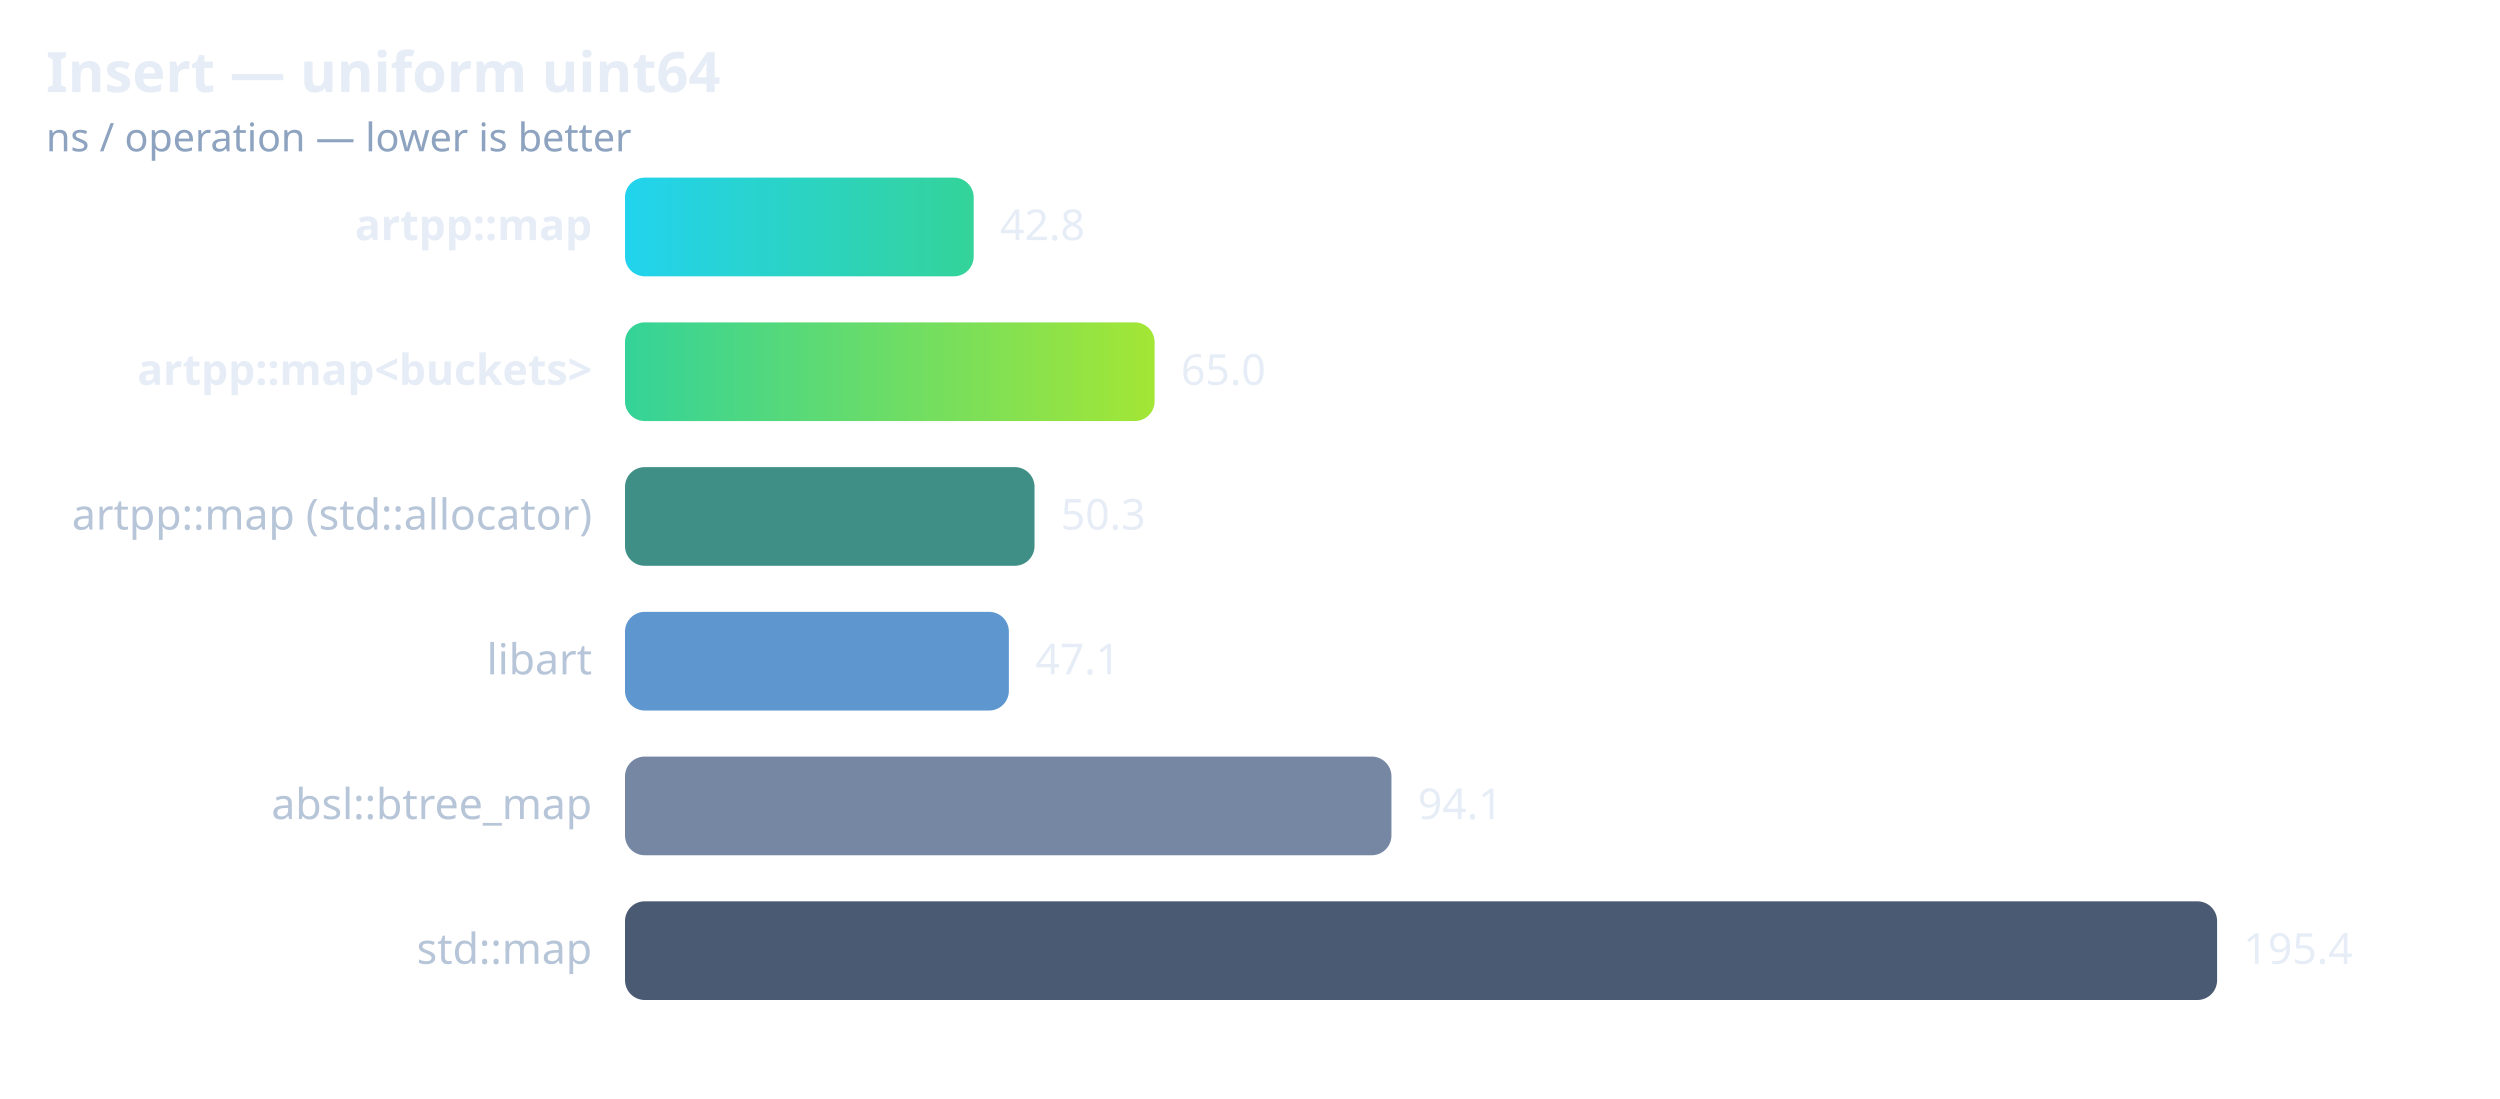
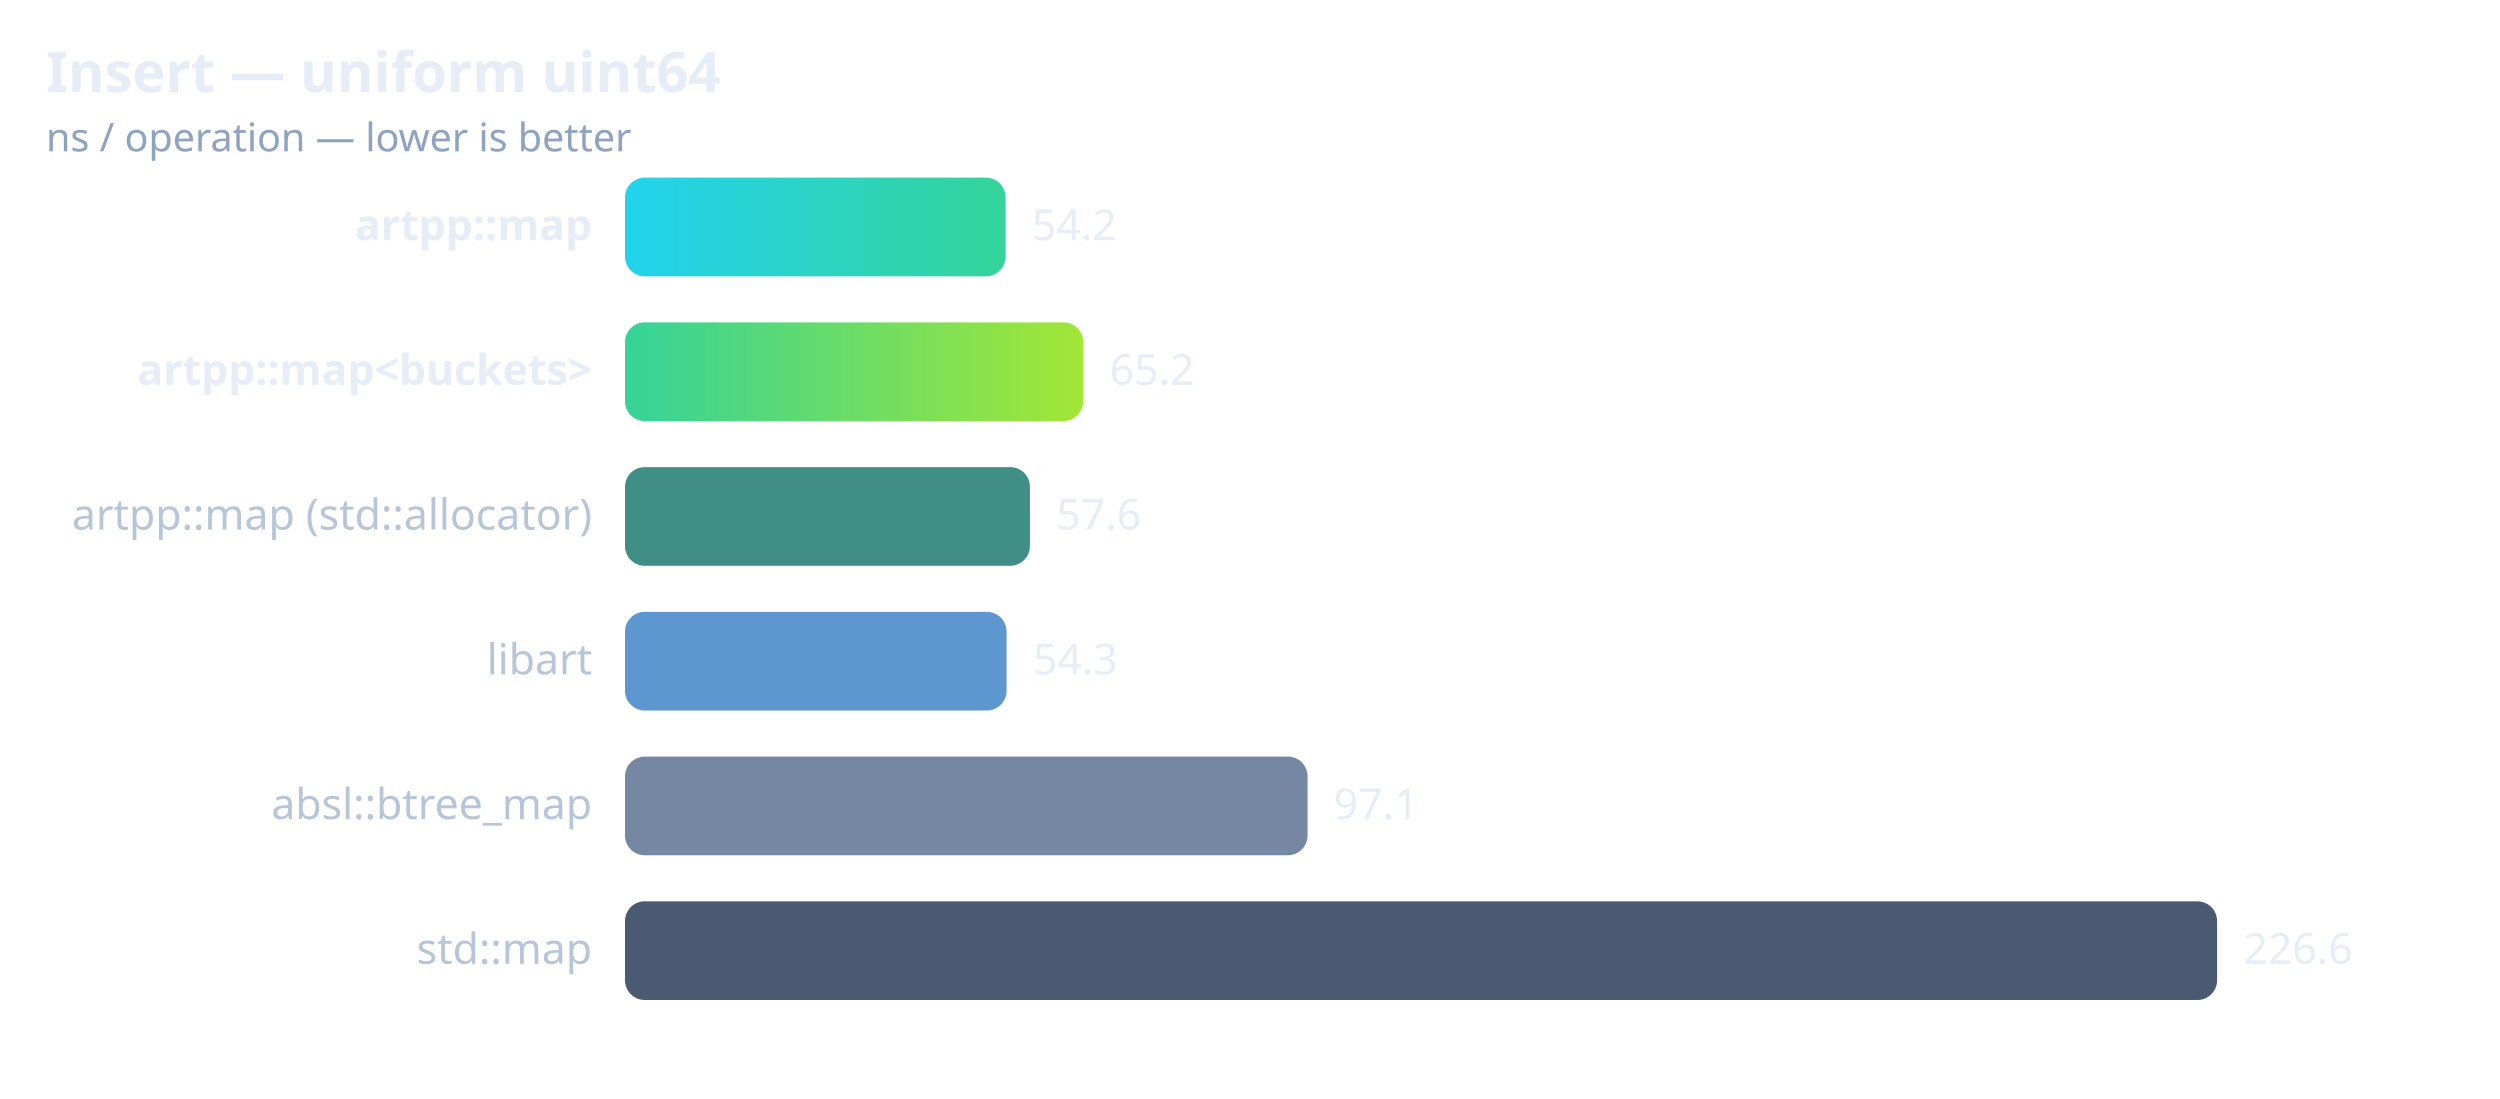
<svg xmlns="http://www.w3.org/2000/svg" viewBox="0 0 760 334" font-family="ui-sans-serif, system-ui, sans-serif" role="img" aria-label="Insert — uniform uint64">
  <defs>
    <linearGradient id="hot" x1="0" y1="0" x2="1" y2="0">
      <stop offset="0" stop-color="#22d3ee" />
      <stop offset="1" stop-color="#34d399" />
    </linearGradient>
    <linearGradient id="hot2" x1="0" y1="0" x2="1" y2="0">
      <stop offset="0" stop-color="#34d399" />
      <stop offset="1" stop-color="#a3e635" />
    </linearGradient>
  </defs>
  <text x="14" y="28" font-size="17" font-weight="600" fill="#e6edf6">Insert — uniform uint64</text>
  <text x="14" y="46" font-size="12" fill="#8da3bf">ns / operation — lower is better</text>
  <text x="180" y="73.0" font-size="13" font-weight="600" fill="#e6edf6" text-anchor="end">artpp::map</text>
-   <rect x="190" y="54" width="106.0" height="30" rx="6" fill="url(#hot)" />
-   <text x="304.023" y="73.0" font-size="13" fill="#e6edf6">42.8</text>
+   <rect x="190" y="54" width="115.7" height="30" rx="6" fill="url(#hot)" />
+   <text x="313.692" y="73.0" font-size="13" fill="#e6edf6">54.2</text>
  <text x="180" y="117.0" font-size="13" font-weight="600" fill="#e6edf6" text-anchor="end">artpp::map&lt;buckets&gt;</text>
-   <rect x="190" y="98" width="161.0" height="30" rx="6" fill="url(#hot2)" />
-   <text x="359.003" y="117.0" font-size="13" fill="#e6edf6">65.0</text>
+   <rect x="190" y="98" width="139.3" height="30" rx="6" fill="url(#hot2)" />
+   <text x="337.339" y="117.0" font-size="13" fill="#e6edf6">65.2</text>
  <text x="180" y="161.0" font-size="13" font-weight="400" fill="#b7c5d8" text-anchor="end">artpp::map (std::allocator)</text>
-   <rect x="190" y="142" width="124.5" height="30" rx="6" fill="#3f8f86" />
-   <text x="322.473" y="161.0" font-size="13" fill="#e6edf6">50.3</text>
+   <rect x="190" y="142" width="123.1" height="30" rx="6" fill="#3f8f86" />
+   <text x="321.125" y="161.0" font-size="13" fill="#e6edf6">57.6</text>
  <text x="180" y="205.0" font-size="13" font-weight="400" fill="#b7c5d8" text-anchor="end">libart</text>
-   <rect x="190" y="186" width="116.7" height="30" rx="6" fill="#5e97d0" />
-   <text x="314.746" y="205.0" font-size="13" fill="#e6edf6">47.1</text>
+   <rect x="190" y="186" width="116.0" height="30" rx="6" fill="#5e97d0" />
+   <text x="313.991" y="205.0" font-size="13" fill="#e6edf6">54.3</text>
  <text x="180" y="249.0" font-size="13" font-weight="400" fill="#b7c5d8" text-anchor="end">absl::btree_map</text>
-   <rect x="190" y="230" width="233.0" height="30" rx="6" fill="#7587a3" />
-   <text x="431.022" y="249.0" font-size="13" fill="#e6edf6">94.1</text>
+   <rect x="190" y="230" width="207.5" height="30" rx="6" fill="#7587a3" />
+   <text x="405.459" y="249.0" font-size="13" fill="#e6edf6">97.1</text>
  <text x="180" y="293.0" font-size="13" font-weight="400" fill="#b7c5d8" text-anchor="end">std::map</text>
  <rect x="190" y="274" width="484.0" height="30" rx="6" fill="#4a5a73" />
-   <text x="682.0" y="293.0" font-size="13" fill="#e6edf6">195.4</text>
+   <text x="682.0" y="293.0" font-size="13" fill="#e6edf6">226.6</text>
</svg>
